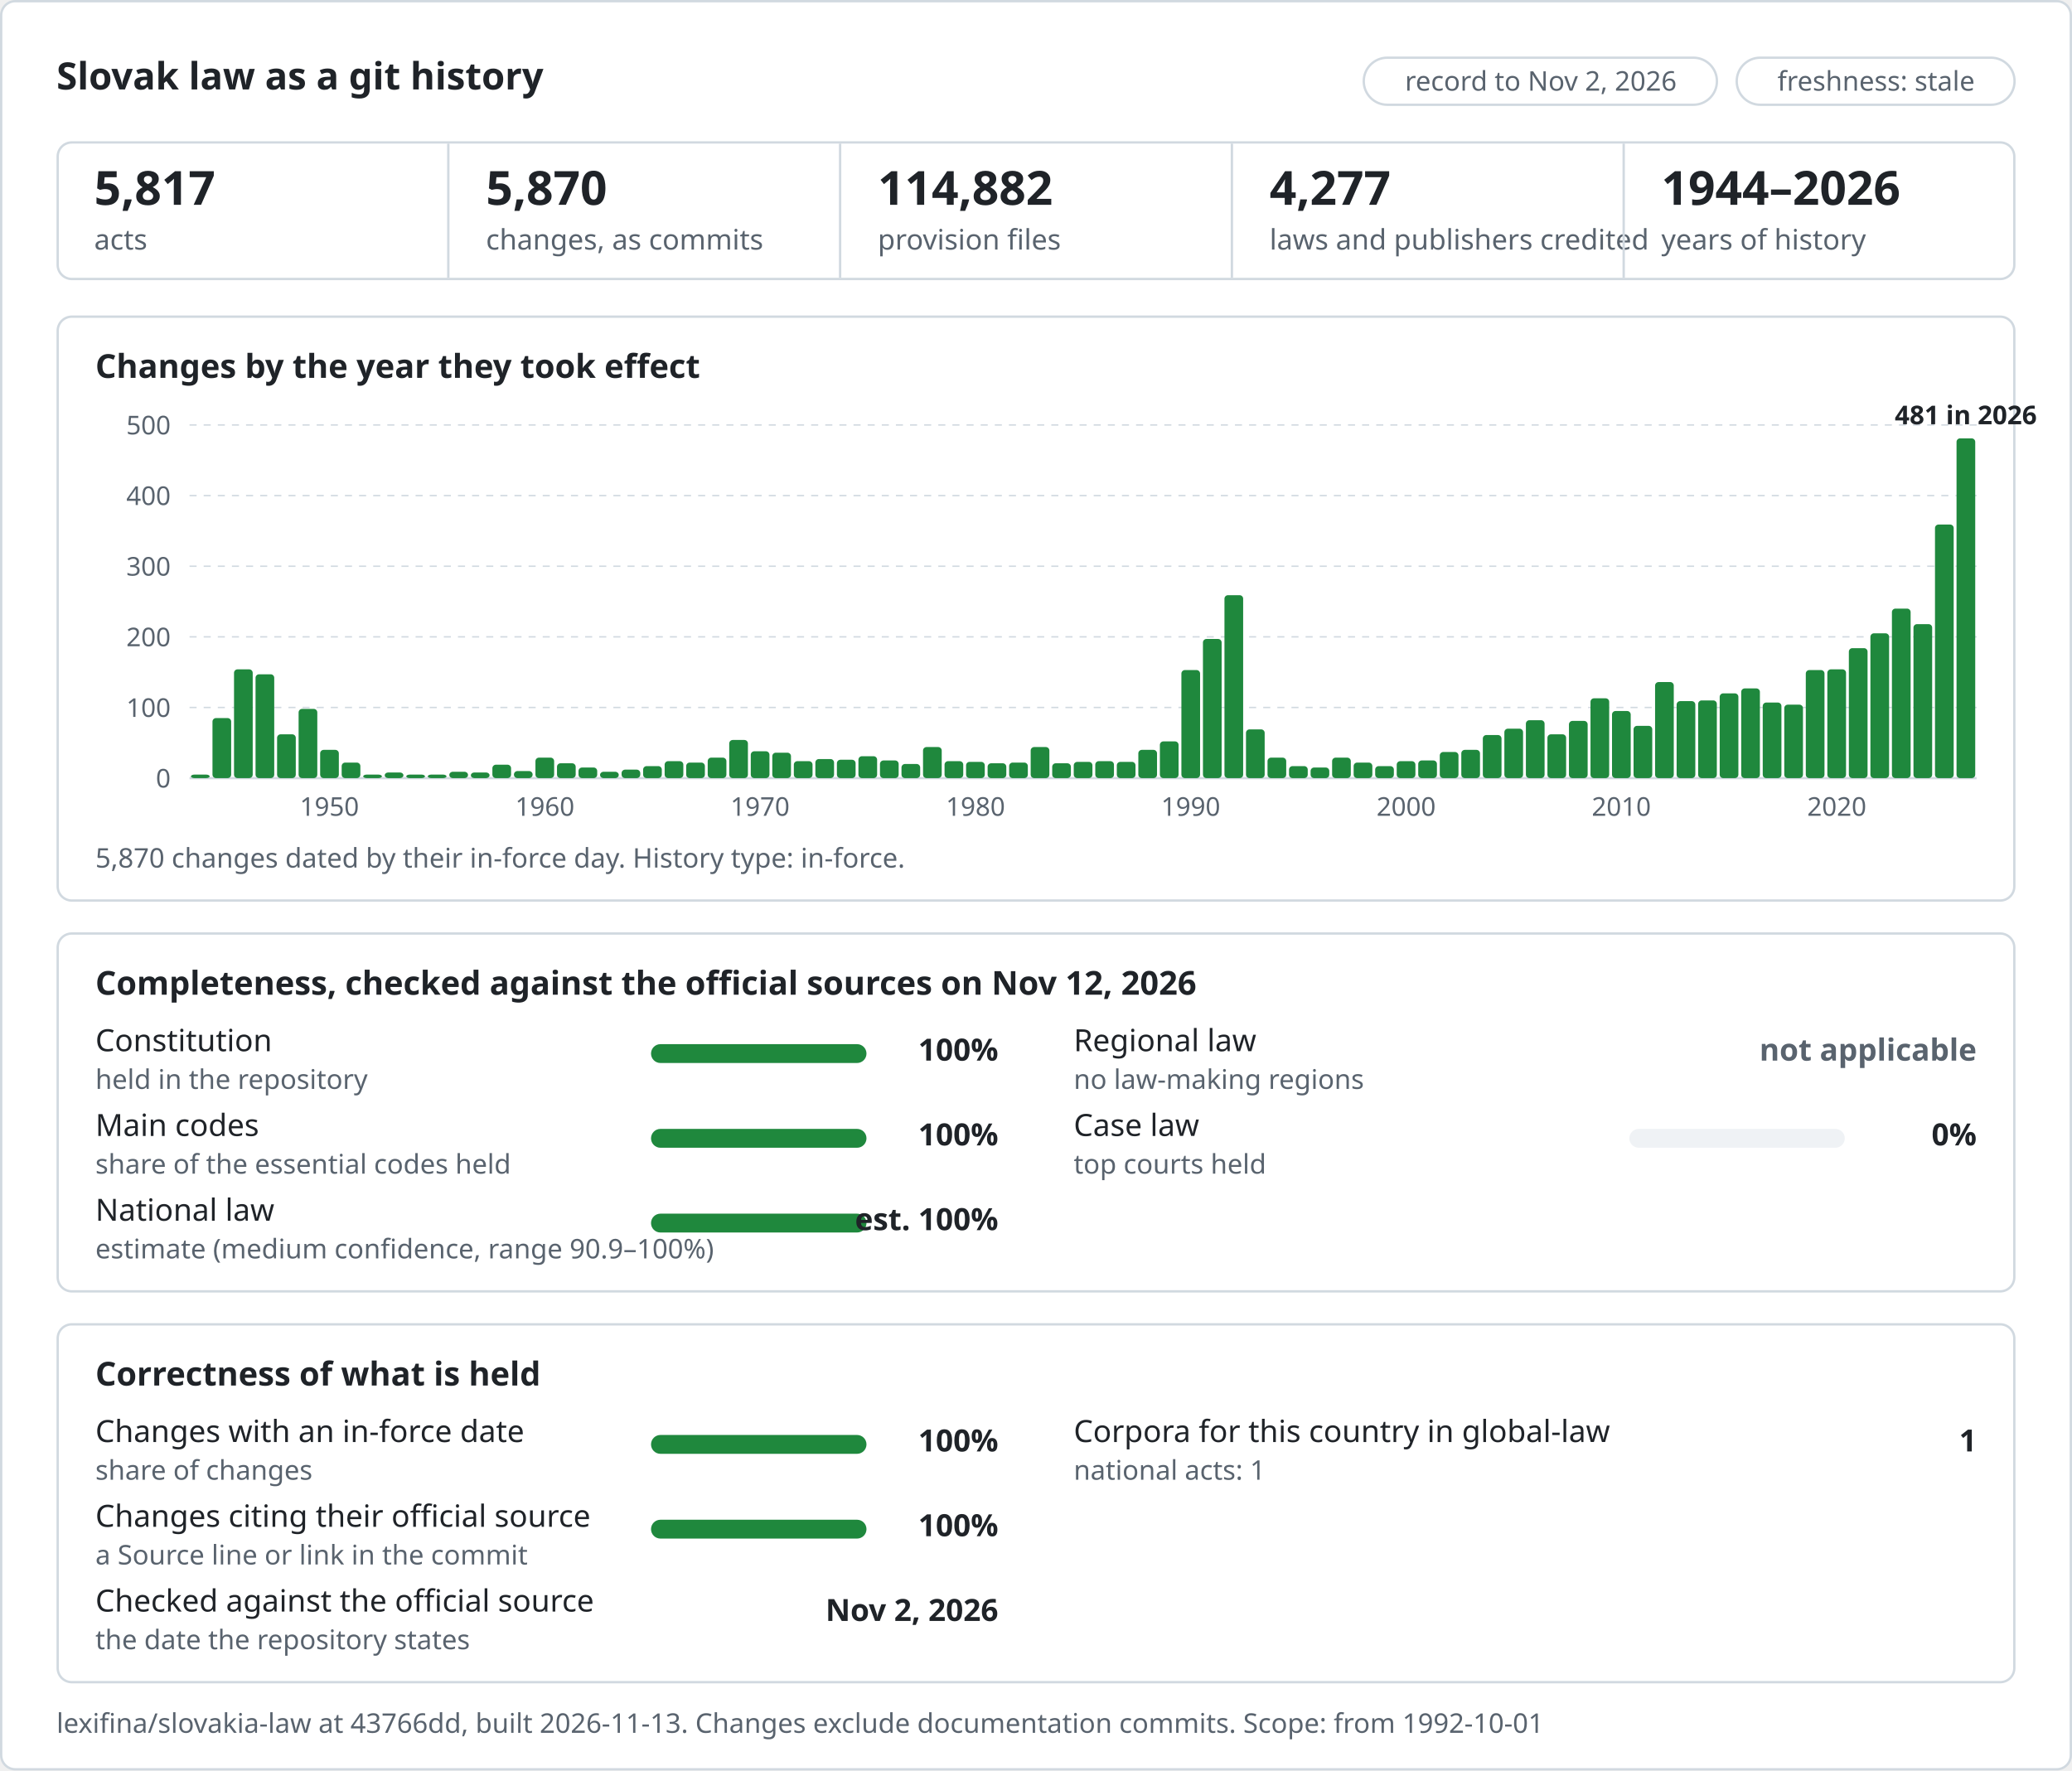
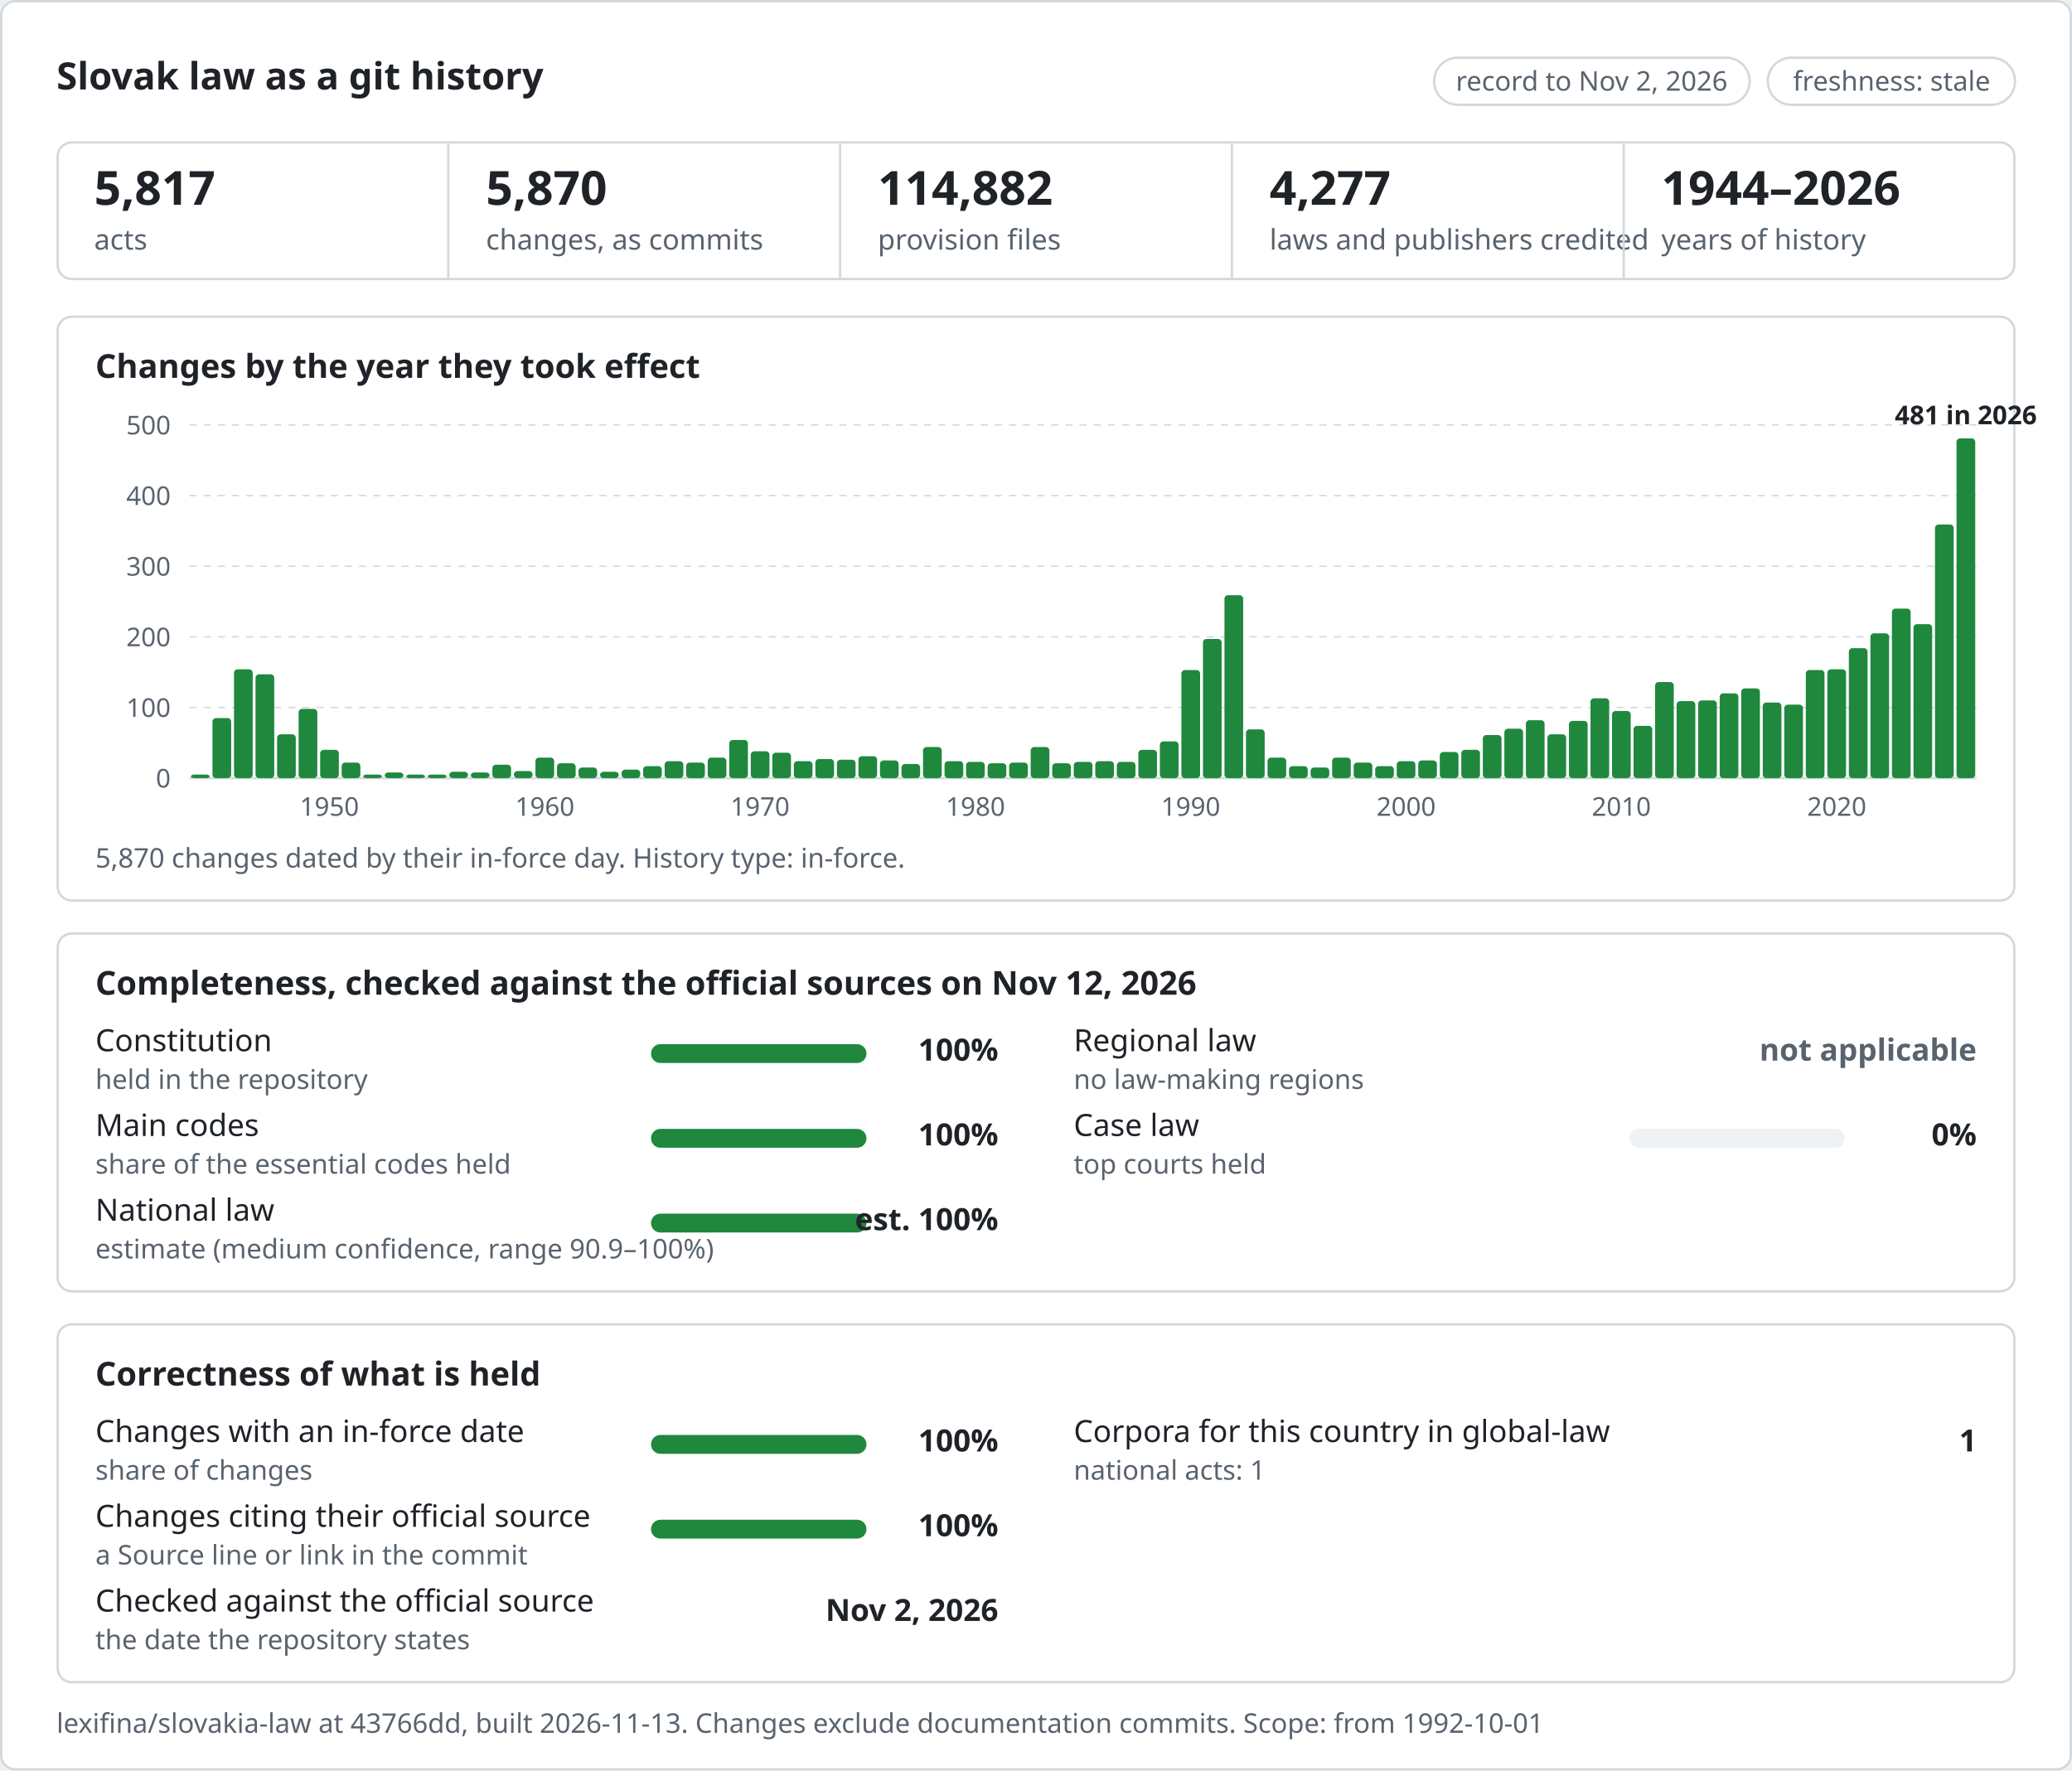
<svg xmlns="http://www.w3.org/2000/svg" width="880" height="752" viewBox="0 0 880 752" font-family="-apple-system,BlinkMacSystemFont,Segoe UI,Noto Sans,Helvetica,Arial,sans-serif">
  <rect x="0.5" y="0.5" width="879" height="751" rx="6" fill="#ffffff" stroke="#d1d9e0" />
  <text x="24" y="38" font-size="16" font-weight="600" fill="#1f2328">Slovak law as a git history</text>
-   <rect x="579.2" y="24.5" width="150" height="20" rx="10" fill="none" stroke="#d1d9e0" />
-   <text x="654.4" y="38.5" font-size="11.5" font-weight="500" text-anchor="middle" fill="#59636e">record to Nov 2, 2026</text>
-   <rect x="737.6" y="24.5" width="118" height="20" rx="10" fill="none" stroke="#d1d9e0" />
-   <text x="796.8" y="38.5" font-size="11.5" font-weight="500" text-anchor="middle" fill="#59636e">freshness: stale</text>
+   <rect x="609.1" y="24.5" width="134" height="20" rx="10" fill="none" stroke="#d1d9e0" />
+   <text x="676.0" y="38.5" font-size="11.5" font-weight="500" text-anchor="middle" fill="#59636e">record to Nov 2, 2026</text>
+   <rect x="750.8" y="24.5" width="105" height="20" rx="10" fill="none" stroke="#d1d9e0" />
+   <text x="803.4" y="38.5" font-size="11.5" font-weight="500" text-anchor="middle" fill="#59636e">freshness: stale</text>
  <rect x="24.5" y="60.5" width="831" height="58" rx="6" fill="#ffffff" stroke="#d1d9e0" />
  <text x="40.0" y="87" font-size="20" font-weight="600" fill="#1f2328">5,817</text>
  <text x="40.0" y="106" font-size="12" fill="#59636e">acts</text>
  <line x1="190.4" y1="61" x2="190.4" y2="118" stroke="#d1d9e0" />
  <text x="206.4" y="87" font-size="20" font-weight="600" fill="#1f2328">5,870</text>
  <text x="206.4" y="106" font-size="12" fill="#59636e">changes, as commits</text>
  <line x1="356.8" y1="61" x2="356.8" y2="118" stroke="#d1d9e0" />
  <text x="372.8" y="87" font-size="20" font-weight="600" fill="#1f2328">114,882</text>
  <text x="372.8" y="106" font-size="12" fill="#59636e">provision files</text>
  <line x1="523.2" y1="61" x2="523.2" y2="118" stroke="#d1d9e0" />
  <text x="539.2" y="87" font-size="20" font-weight="600" fill="#1f2328">4,277</text>
-   <text x="539.2" y="106" font-size="12" fill="#59636e">laws and publishers credited</text>
+   <text x="539.2" y="106" font-size="12" fill="#59636e" textLength="142" lengthAdjust="spacingAndGlyphs">laws and publishers credited</text>
  <line x1="689.6" y1="61" x2="689.6" y2="118" stroke="#d1d9e0" />
  <text x="705.6" y="87" font-size="20" font-weight="600" fill="#1f2328">1944–2026</text>
  <text x="705.6" y="106" font-size="12" fill="#59636e">years of history</text>
  <rect x="24.5" y="134.5" width="831" height="248" rx="6" fill="#ffffff" stroke="#d1d9e0" />
  <text x="40.5" y="160.5" font-size="14" font-weight="600" fill="#1f2328">Changes by the year they took effect</text>
  <line x1="80.5" y1="330.5" x2="839.5" y2="330.5" stroke="#d1d9e0" stroke-width="1" />
  <text x="72.5" y="334.5" font-size="11" text-anchor="end" fill="#59636e">0</text>
  <line x1="80.5" y1="300.5" x2="839.5" y2="300.5" stroke="#d1d9e0" stroke-width="0.6" stroke-dasharray="3 3" />
  <text x="72.5" y="304.5" font-size="11" text-anchor="end" fill="#59636e">100</text>
  <line x1="80.5" y1="270.5" x2="839.5" y2="270.5" stroke="#d1d9e0" stroke-width="0.6" stroke-dasharray="3 3" />
  <text x="72.5" y="274.5" font-size="11" text-anchor="end" fill="#59636e">200</text>
  <line x1="80.5" y1="240.5" x2="839.5" y2="240.5" stroke="#d1d9e0" stroke-width="0.6" stroke-dasharray="3 3" />
  <text x="72.5" y="244.5" font-size="11" text-anchor="end" fill="#59636e">300</text>
  <line x1="80.5" y1="210.5" x2="839.5" y2="210.5" stroke="#d1d9e0" stroke-width="0.6" stroke-dasharray="3 3" />
  <text x="72.5" y="214.5" font-size="11" text-anchor="end" fill="#59636e">400</text>
  <line x1="80.5" y1="180.5" x2="839.5" y2="180.5" stroke="#d1d9e0" stroke-width="0.6" stroke-dasharray="3 3" />
  <text x="72.5" y="184.5" font-size="11" text-anchor="end" fill="#59636e">500</text>
  <rect x="81.10" y="329.0" width="7.94" height="1.5" rx="1.5" fill="#1f883d" />
  <rect x="90.24" y="305.0" width="7.94" height="25.5" rx="1.5" fill="#1f883d" />
  <rect x="99.39" y="284.3" width="7.94" height="46.2" rx="1.5" fill="#1f883d" />
  <rect x="108.53" y="286.4" width="7.94" height="44.1" rx="1.5" fill="#1f883d" />
  <rect x="117.68" y="311.9" width="7.94" height="18.6" rx="1.5" fill="#1f883d" />
  <rect x="126.82" y="301.1" width="7.94" height="29.4" rx="1.5" fill="#1f883d" />
  <rect x="135.97" y="318.5" width="7.94" height="12.0" rx="1.5" fill="#1f883d" />
  <text x="139.9" y="346.5" font-size="11" text-anchor="middle" fill="#59636e">1950</text>
  <rect x="145.11" y="323.9" width="7.94" height="6.6" rx="1.5" fill="#1f883d" />
  <rect x="154.26" y="329.0" width="7.94" height="1.5" rx="1.5" fill="#1f883d" />
  <rect x="163.40" y="328.1" width="7.94" height="2.4" rx="1.5" fill="#1f883d" />
  <rect x="172.55" y="329.0" width="7.94" height="1.5" rx="1.5" fill="#1f883d" />
  <rect x="181.69" y="329.0" width="7.94" height="1.5" rx="1.5" fill="#1f883d" />
  <rect x="190.83" y="327.8" width="7.94" height="2.7" rx="1.5" fill="#1f883d" />
  <rect x="199.98" y="328.1" width="7.94" height="2.4" rx="1.5" fill="#1f883d" />
  <rect x="209.12" y="324.8" width="7.94" height="5.7" rx="1.5" fill="#1f883d" />
  <rect x="218.27" y="327.5" width="7.94" height="3.0" rx="1.5" fill="#1f883d" />
  <rect x="227.41" y="321.8" width="7.94" height="8.7" rx="1.5" fill="#1f883d" />
  <text x="231.4" y="346.5" font-size="11" text-anchor="middle" fill="#59636e">1960</text>
  <rect x="236.56" y="324.2" width="7.94" height="6.3" rx="1.5" fill="#1f883d" />
  <rect x="245.70" y="326.0" width="7.94" height="4.5" rx="1.5" fill="#1f883d" />
  <rect x="254.85" y="327.8" width="7.94" height="2.7" rx="1.5" fill="#1f883d" />
  <rect x="263.99" y="326.9" width="7.94" height="3.6" rx="1.5" fill="#1f883d" />
  <rect x="273.14" y="325.4" width="7.94" height="5.1" rx="1.5" fill="#1f883d" />
  <rect x="282.28" y="323.3" width="7.94" height="7.2" rx="1.5" fill="#1f883d" />
  <rect x="291.43" y="323.9" width="7.94" height="6.6" rx="1.5" fill="#1f883d" />
  <rect x="300.57" y="321.8" width="7.94" height="8.7" rx="1.5" fill="#1f883d" />
  <rect x="309.71" y="314.3" width="7.94" height="16.2" rx="1.5" fill="#1f883d" />
  <rect x="318.86" y="319.1" width="7.94" height="11.4" rx="1.5" fill="#1f883d" />
  <text x="322.8" y="346.5" font-size="11" text-anchor="middle" fill="#59636e">1970</text>
  <rect x="328.00" y="319.7" width="7.94" height="10.8" rx="1.5" fill="#1f883d" />
  <rect x="337.15" y="323.3" width="7.94" height="7.2" rx="1.5" fill="#1f883d" />
  <rect x="346.29" y="322.4" width="7.94" height="8.1" rx="1.5" fill="#1f883d" />
  <rect x="355.44" y="322.7" width="7.94" height="7.8" rx="1.5" fill="#1f883d" />
  <rect x="364.58" y="321.2" width="7.94" height="9.3" rx="1.5" fill="#1f883d" />
  <rect x="373.73" y="323.0" width="7.94" height="7.5" rx="1.5" fill="#1f883d" />
  <rect x="382.87" y="324.5" width="7.94" height="6.0" rx="1.5" fill="#1f883d" />
  <rect x="392.02" y="317.3" width="7.94" height="13.2" rx="1.5" fill="#1f883d" />
  <rect x="401.16" y="323.3" width="7.94" height="7.2" rx="1.5" fill="#1f883d" />
  <rect x="410.30" y="323.6" width="7.94" height="6.9" rx="1.5" fill="#1f883d" />
  <text x="414.3" y="346.5" font-size="11" text-anchor="middle" fill="#59636e">1980</text>
  <rect x="419.45" y="324.2" width="7.94" height="6.3" rx="1.5" fill="#1f883d" />
  <rect x="428.59" y="323.9" width="7.94" height="6.6" rx="1.5" fill="#1f883d" />
  <rect x="437.74" y="317.3" width="7.94" height="13.2" rx="1.5" fill="#1f883d" />
  <rect x="446.88" y="324.2" width="7.94" height="6.3" rx="1.5" fill="#1f883d" />
  <rect x="456.03" y="323.6" width="7.94" height="6.9" rx="1.5" fill="#1f883d" />
  <rect x="465.17" y="323.3" width="7.94" height="7.2" rx="1.5" fill="#1f883d" />
  <rect x="474.32" y="323.6" width="7.94" height="6.9" rx="1.5" fill="#1f883d" />
  <rect x="483.46" y="318.5" width="7.94" height="12.0" rx="1.5" fill="#1f883d" />
  <rect x="492.61" y="314.9" width="7.94" height="15.6" rx="1.5" fill="#1f883d" />
  <rect x="501.75" y="284.6" width="7.94" height="45.9" rx="1.5" fill="#1f883d" />
  <text x="505.7" y="346.5" font-size="11" text-anchor="middle" fill="#59636e">1990</text>
  <rect x="510.90" y="271.4" width="7.94" height="59.1" rx="1.5" fill="#1f883d" />
  <rect x="520.04" y="252.8" width="7.94" height="77.7" rx="1.5" fill="#1f883d" />
  <rect x="529.18" y="309.8" width="7.94" height="20.7" rx="1.5" fill="#1f883d" />
  <rect x="538.33" y="321.8" width="7.94" height="8.7" rx="1.5" fill="#1f883d" />
  <rect x="547.47" y="325.4" width="7.94" height="5.1" rx="1.5" fill="#1f883d" />
  <rect x="556.62" y="326.0" width="7.94" height="4.5" rx="1.5" fill="#1f883d" />
  <rect x="565.76" y="321.8" width="7.94" height="8.7" rx="1.5" fill="#1f883d" />
  <rect x="574.91" y="323.9" width="7.94" height="6.6" rx="1.5" fill="#1f883d" />
  <rect x="584.05" y="325.4" width="7.94" height="5.1" rx="1.5" fill="#1f883d" />
  <rect x="593.20" y="323.3" width="7.94" height="7.2" rx="1.5" fill="#1f883d" />
  <text x="597.2" y="346.5" font-size="11" text-anchor="middle" fill="#59636e">2000</text>
  <rect x="602.34" y="323.0" width="7.94" height="7.5" rx="1.5" fill="#1f883d" />
  <rect x="611.49" y="319.4" width="7.94" height="11.1" rx="1.5" fill="#1f883d" />
  <rect x="620.63" y="318.5" width="7.94" height="12.0" rx="1.5" fill="#1f883d" />
  <rect x="629.77" y="312.2" width="7.94" height="18.3" rx="1.5" fill="#1f883d" />
  <rect x="638.92" y="309.5" width="7.94" height="21.0" rx="1.5" fill="#1f883d" />
  <rect x="648.06" y="305.9" width="7.94" height="24.6" rx="1.5" fill="#1f883d" />
  <rect x="657.21" y="311.9" width="7.94" height="18.6" rx="1.5" fill="#1f883d" />
  <rect x="666.35" y="306.2" width="7.94" height="24.3" rx="1.5" fill="#1f883d" />
  <rect x="675.50" y="296.6" width="7.94" height="33.9" rx="1.5" fill="#1f883d" />
  <rect x="684.64" y="302.0" width="7.94" height="28.5" rx="1.5" fill="#1f883d" />
  <text x="688.6" y="346.5" font-size="11" text-anchor="middle" fill="#59636e">2010</text>
  <rect x="693.79" y="308.3" width="7.94" height="22.2" rx="1.5" fill="#1f883d" />
  <rect x="702.93" y="289.7" width="7.94" height="40.8" rx="1.5" fill="#1f883d" />
  <rect x="712.08" y="297.8" width="7.94" height="32.7" rx="1.5" fill="#1f883d" />
  <rect x="721.22" y="297.5" width="7.94" height="33.0" rx="1.5" fill="#1f883d" />
  <rect x="730.37" y="294.5" width="7.94" height="36.0" rx="1.5" fill="#1f883d" />
  <rect x="739.51" y="292.4" width="7.94" height="38.1" rx="1.5" fill="#1f883d" />
  <rect x="748.65" y="298.4" width="7.94" height="32.1" rx="1.5" fill="#1f883d" />
  <rect x="757.80" y="299.3" width="7.94" height="31.2" rx="1.5" fill="#1f883d" />
  <rect x="766.94" y="284.6" width="7.94" height="45.9" rx="1.5" fill="#1f883d" />
  <rect x="776.09" y="284.3" width="7.94" height="46.2" rx="1.5" fill="#1f883d" />
  <text x="780.1" y="346.5" font-size="11" text-anchor="middle" fill="#59636e">2020</text>
  <rect x="785.23" y="275.3" width="7.94" height="55.2" rx="1.5" fill="#1f883d" />
  <rect x="794.38" y="269.0" width="7.94" height="61.5" rx="1.5" fill="#1f883d" />
  <rect x="803.52" y="258.5" width="7.94" height="72.0" rx="1.5" fill="#1f883d" />
  <rect x="812.67" y="265.1" width="7.94" height="65.4" rx="1.5" fill="#1f883d" />
  <rect x="821.81" y="222.8" width="7.94" height="107.7" rx="1.5" fill="#1f883d" />
  <rect x="830.96" y="186.2" width="7.94" height="144.3" rx="1.5" fill="#1f883d" />
  <text x="834.9" y="180.2" font-size="11" font-weight="600" text-anchor="middle" fill="#1f2328">481 in 2026</text>
  <text x="40.5" y="368.5" font-size="11.5" fill="#59636e">5,870 changes dated by their in-force day. History type: in-force.</text>
  <rect x="24.5" y="396.5" width="831" height="152" rx="6" fill="#ffffff" stroke="#d1d9e0" />
  <text x="40.5" y="422.5" font-size="14" font-weight="600" fill="#1f2328">Completeness, checked against the official sources on Nov 12, 2026</text>
  <text x="40.5" y="446.5" font-size="13" fill="#1f2328">Constitution</text>
  <text x="40.5" y="462.5" font-size="11.5" fill="#59636e">held in the repository</text>
  <g>
    <rect x="276.5" y="443.5" width="91.5" height="8" rx="4" fill="#eff2f5" />
    <rect x="276.5" y="443.5" width="91.5" height="8" rx="4" fill="#1f883d" />
  </g>
  <text x="424.0" y="450.5" font-size="13" font-weight="600" text-anchor="end" fill="#1f2328">100%</text>
  <text x="40.5" y="482.5" font-size="13" fill="#1f2328">Main codes</text>
  <text x="40.5" y="498.5" font-size="11.5" fill="#59636e">share of the essential codes held</text>
  <g>
    <rect x="276.5" y="479.5" width="91.5" height="8" rx="4" fill="#eff2f5" />
    <rect x="276.5" y="479.5" width="91.5" height="8" rx="4" fill="#1f883d" />
  </g>
  <text x="424.0" y="486.5" font-size="13" font-weight="600" text-anchor="end" fill="#1f2328">100%</text>
  <text x="40.5" y="518.5" font-size="13" fill="#1f2328">National law</text>
  <text x="40.5" y="534.5" font-size="11.5" fill="#59636e">estimate (medium confidence, range 90.9–100%)</text>
  <g>
    <rect x="276.5" y="515.5" width="91.5" height="8" rx="4" fill="#eff2f5" />
    <rect x="276.5" y="515.5" width="91.5" height="8" rx="4" fill="#1f883d" />
  </g>
  <text x="424.0" y="522.5" font-size="13" font-weight="600" text-anchor="end" fill="#1f2328">est. 100%</text>
  <text x="456.0" y="446.5" font-size="13" fill="#1f2328">Regional law</text>
  <text x="456.0" y="462.5" font-size="11.5" fill="#59636e">no law-making regions</text>
  <text x="839.5" y="450.5" font-size="13" font-weight="600" text-anchor="end" fill="#59636e">not applicable</text>
  <text x="456.0" y="482.5" font-size="13" fill="#1f2328">Case law</text>
  <text x="456.0" y="498.5" font-size="11.5" fill="#59636e">top courts held</text>
  <g>
    <rect x="692.0" y="479.5" width="91.5" height="8" rx="4" fill="#eff2f5" />
  </g>
  <text x="839.5" y="486.5" font-size="13" font-weight="600" text-anchor="end" fill="#1f2328">0%</text>
  <rect x="24.5" y="562.5" width="831" height="152" rx="6" fill="#ffffff" stroke="#d1d9e0" />
  <text x="40.5" y="588.5" font-size="14" font-weight="600" fill="#1f2328">Correctness of what is held</text>
  <text x="40.5" y="612.5" font-size="13" fill="#1f2328">Changes with an in-force date</text>
  <text x="40.5" y="628.5" font-size="11.5" fill="#59636e">share of changes</text>
  <g>
    <rect x="276.5" y="609.5" width="91.5" height="8" rx="4" fill="#eff2f5" />
    <rect x="276.5" y="609.5" width="91.5" height="8" rx="4" fill="#1f883d" />
  </g>
  <text x="424.0" y="616.5" font-size="13" font-weight="600" text-anchor="end" fill="#1f2328">100%</text>
  <text x="40.5" y="648.5" font-size="13" fill="#1f2328">Changes citing their official source</text>
  <text x="40.5" y="664.5" font-size="11.5" fill="#59636e">a Source line or link in the commit</text>
  <g>
    <rect x="276.5" y="645.5" width="91.5" height="8" rx="4" fill="#eff2f5" />
    <rect x="276.5" y="645.5" width="91.5" height="8" rx="4" fill="#1f883d" />
  </g>
  <text x="424.0" y="652.5" font-size="13" font-weight="600" text-anchor="end" fill="#1f2328">100%</text>
  <text x="40.5" y="684.5" font-size="13" fill="#1f2328">Checked against the official source</text>
  <text x="40.5" y="700.5" font-size="11.5" fill="#59636e">the date the repository states</text>
  <text x="424.0" y="688.5" font-size="13" font-weight="600" text-anchor="end" fill="#1f2328">Nov 2, 2026</text>
  <text x="456.0" y="612.5" font-size="13" fill="#1f2328">Corpora for this country in global-law</text>
  <text x="456.0" y="628.5" font-size="11.5" fill="#59636e">national acts: 1</text>
  <text x="839.5" y="616.5" font-size="13" font-weight="600" text-anchor="end" fill="#1f2328">1</text>
  <text x="24" y="736" font-size="11.5" fill="#59636e">lexifina/slovakia-law at 43766dd, built 2026-11-13. Changes exclude documentation commits. Scope: from 1992-10-01</text>
</svg>
